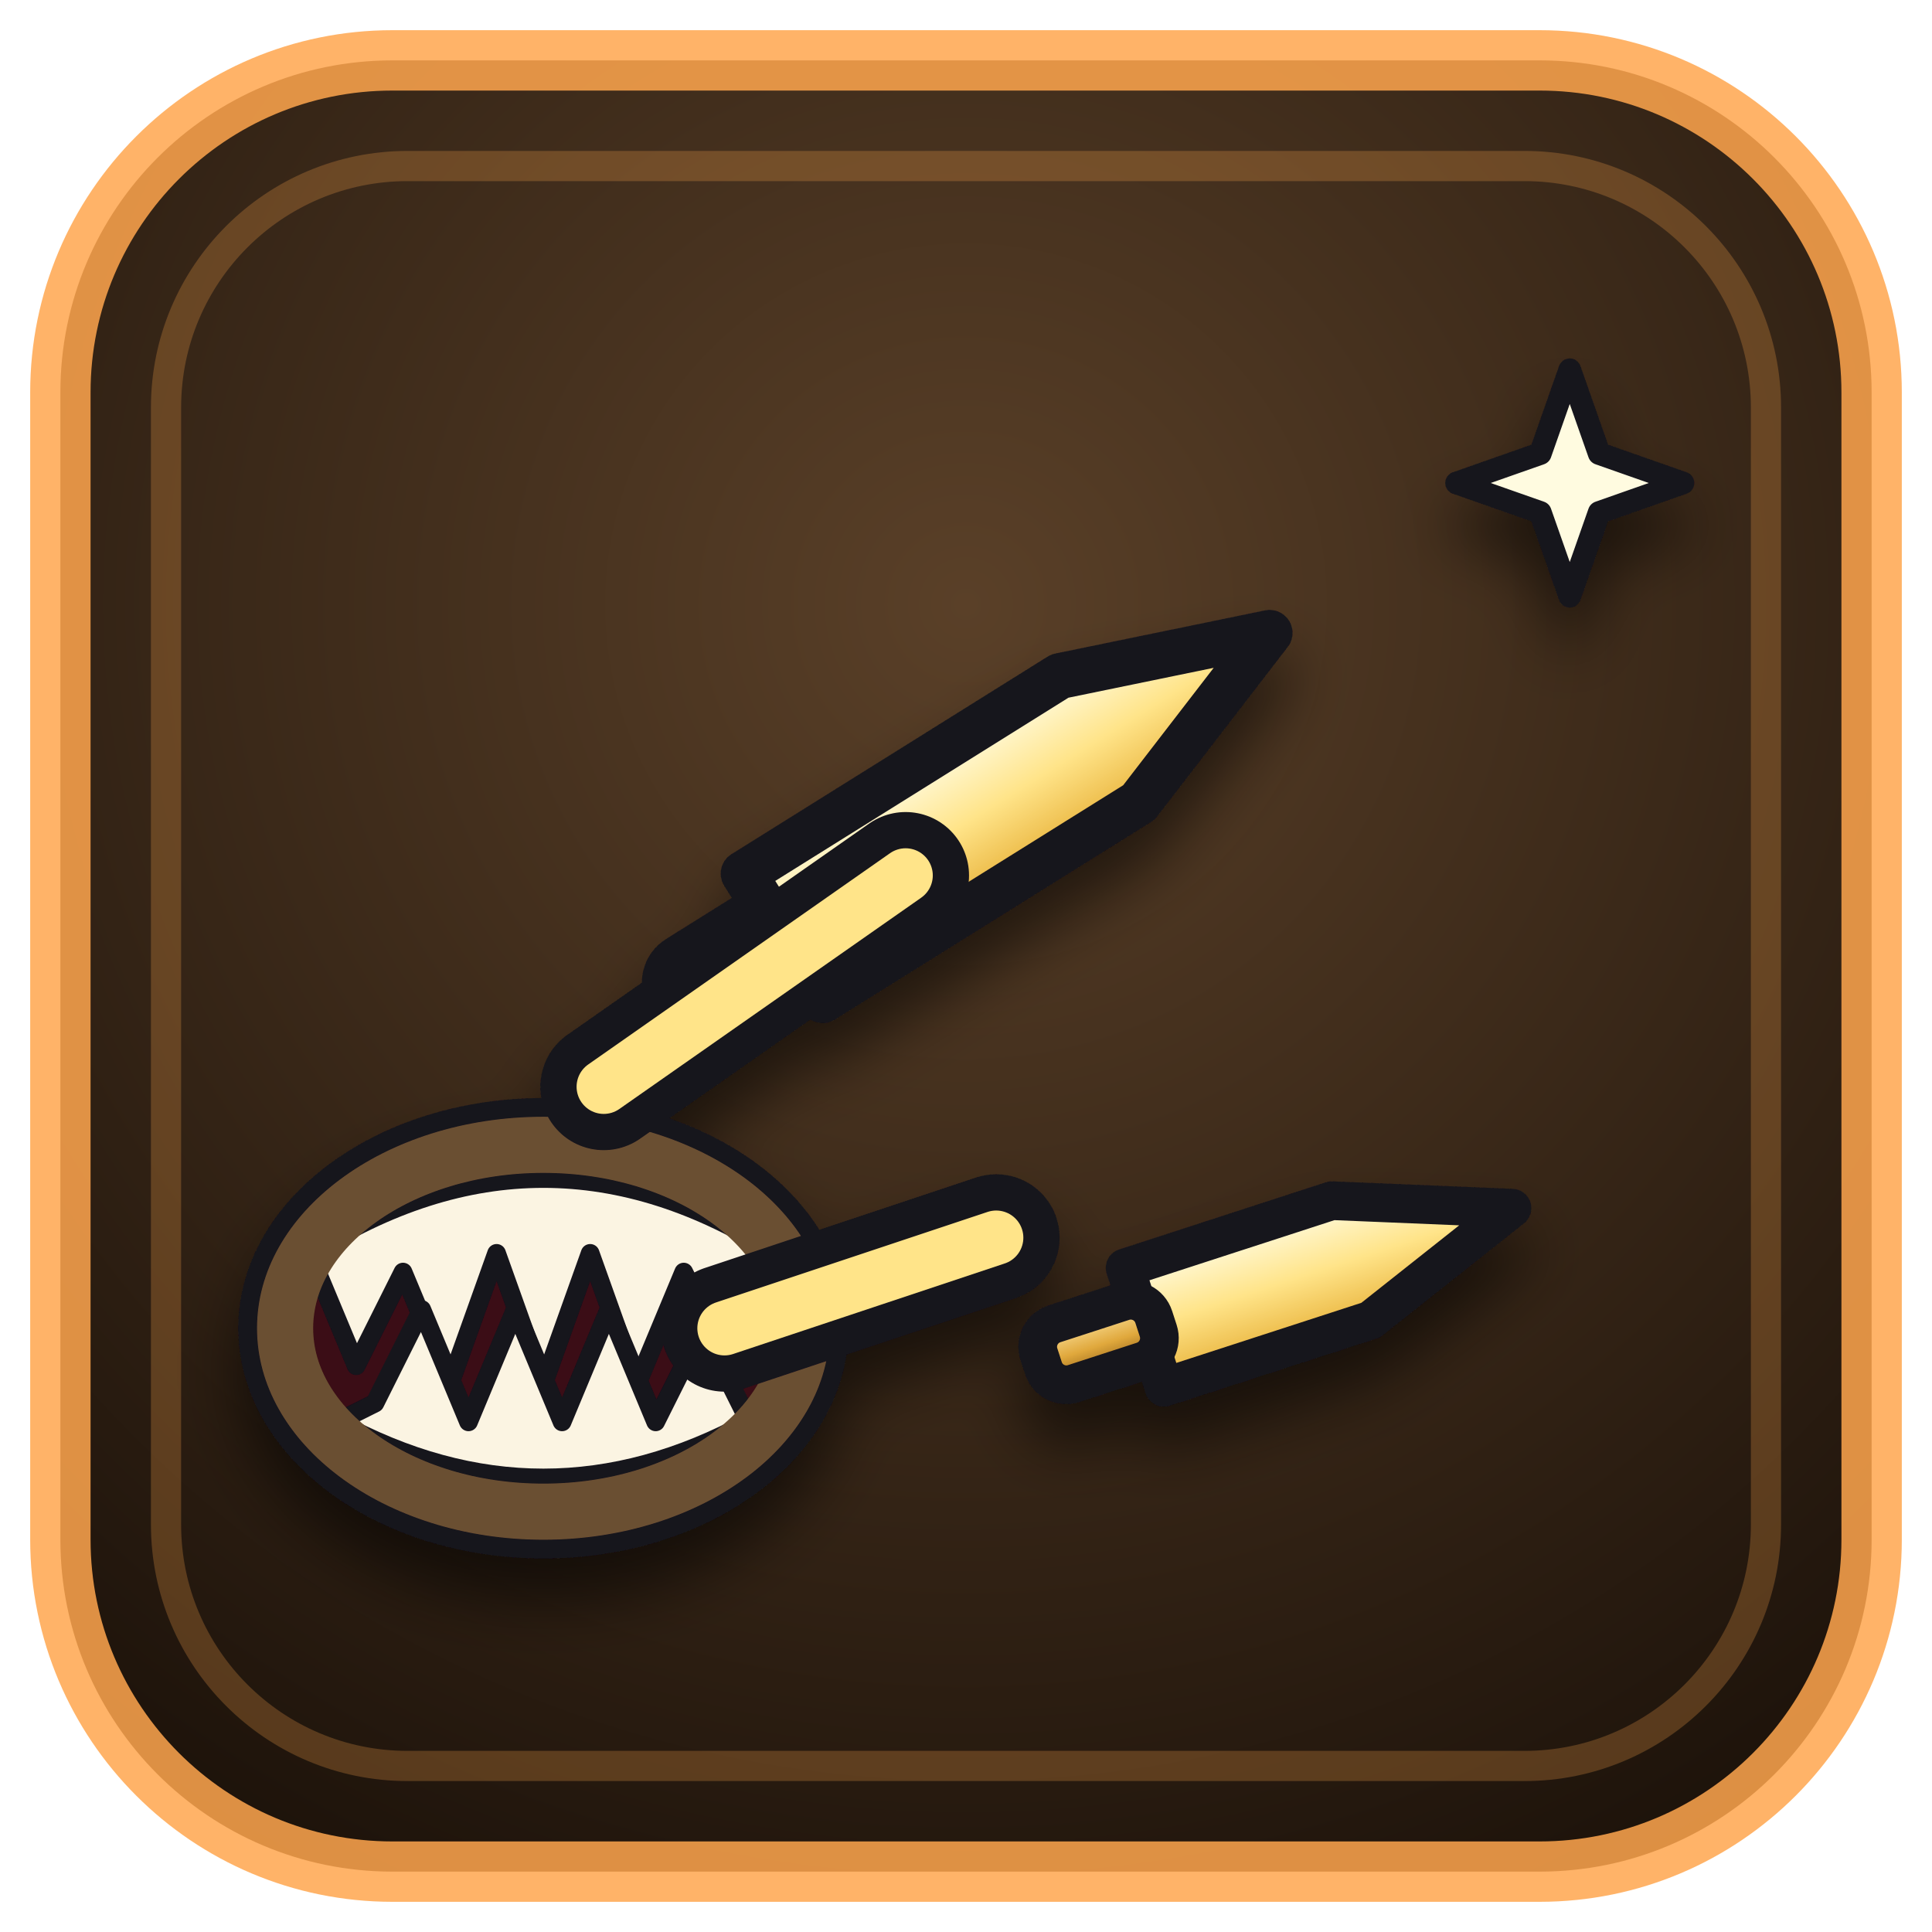
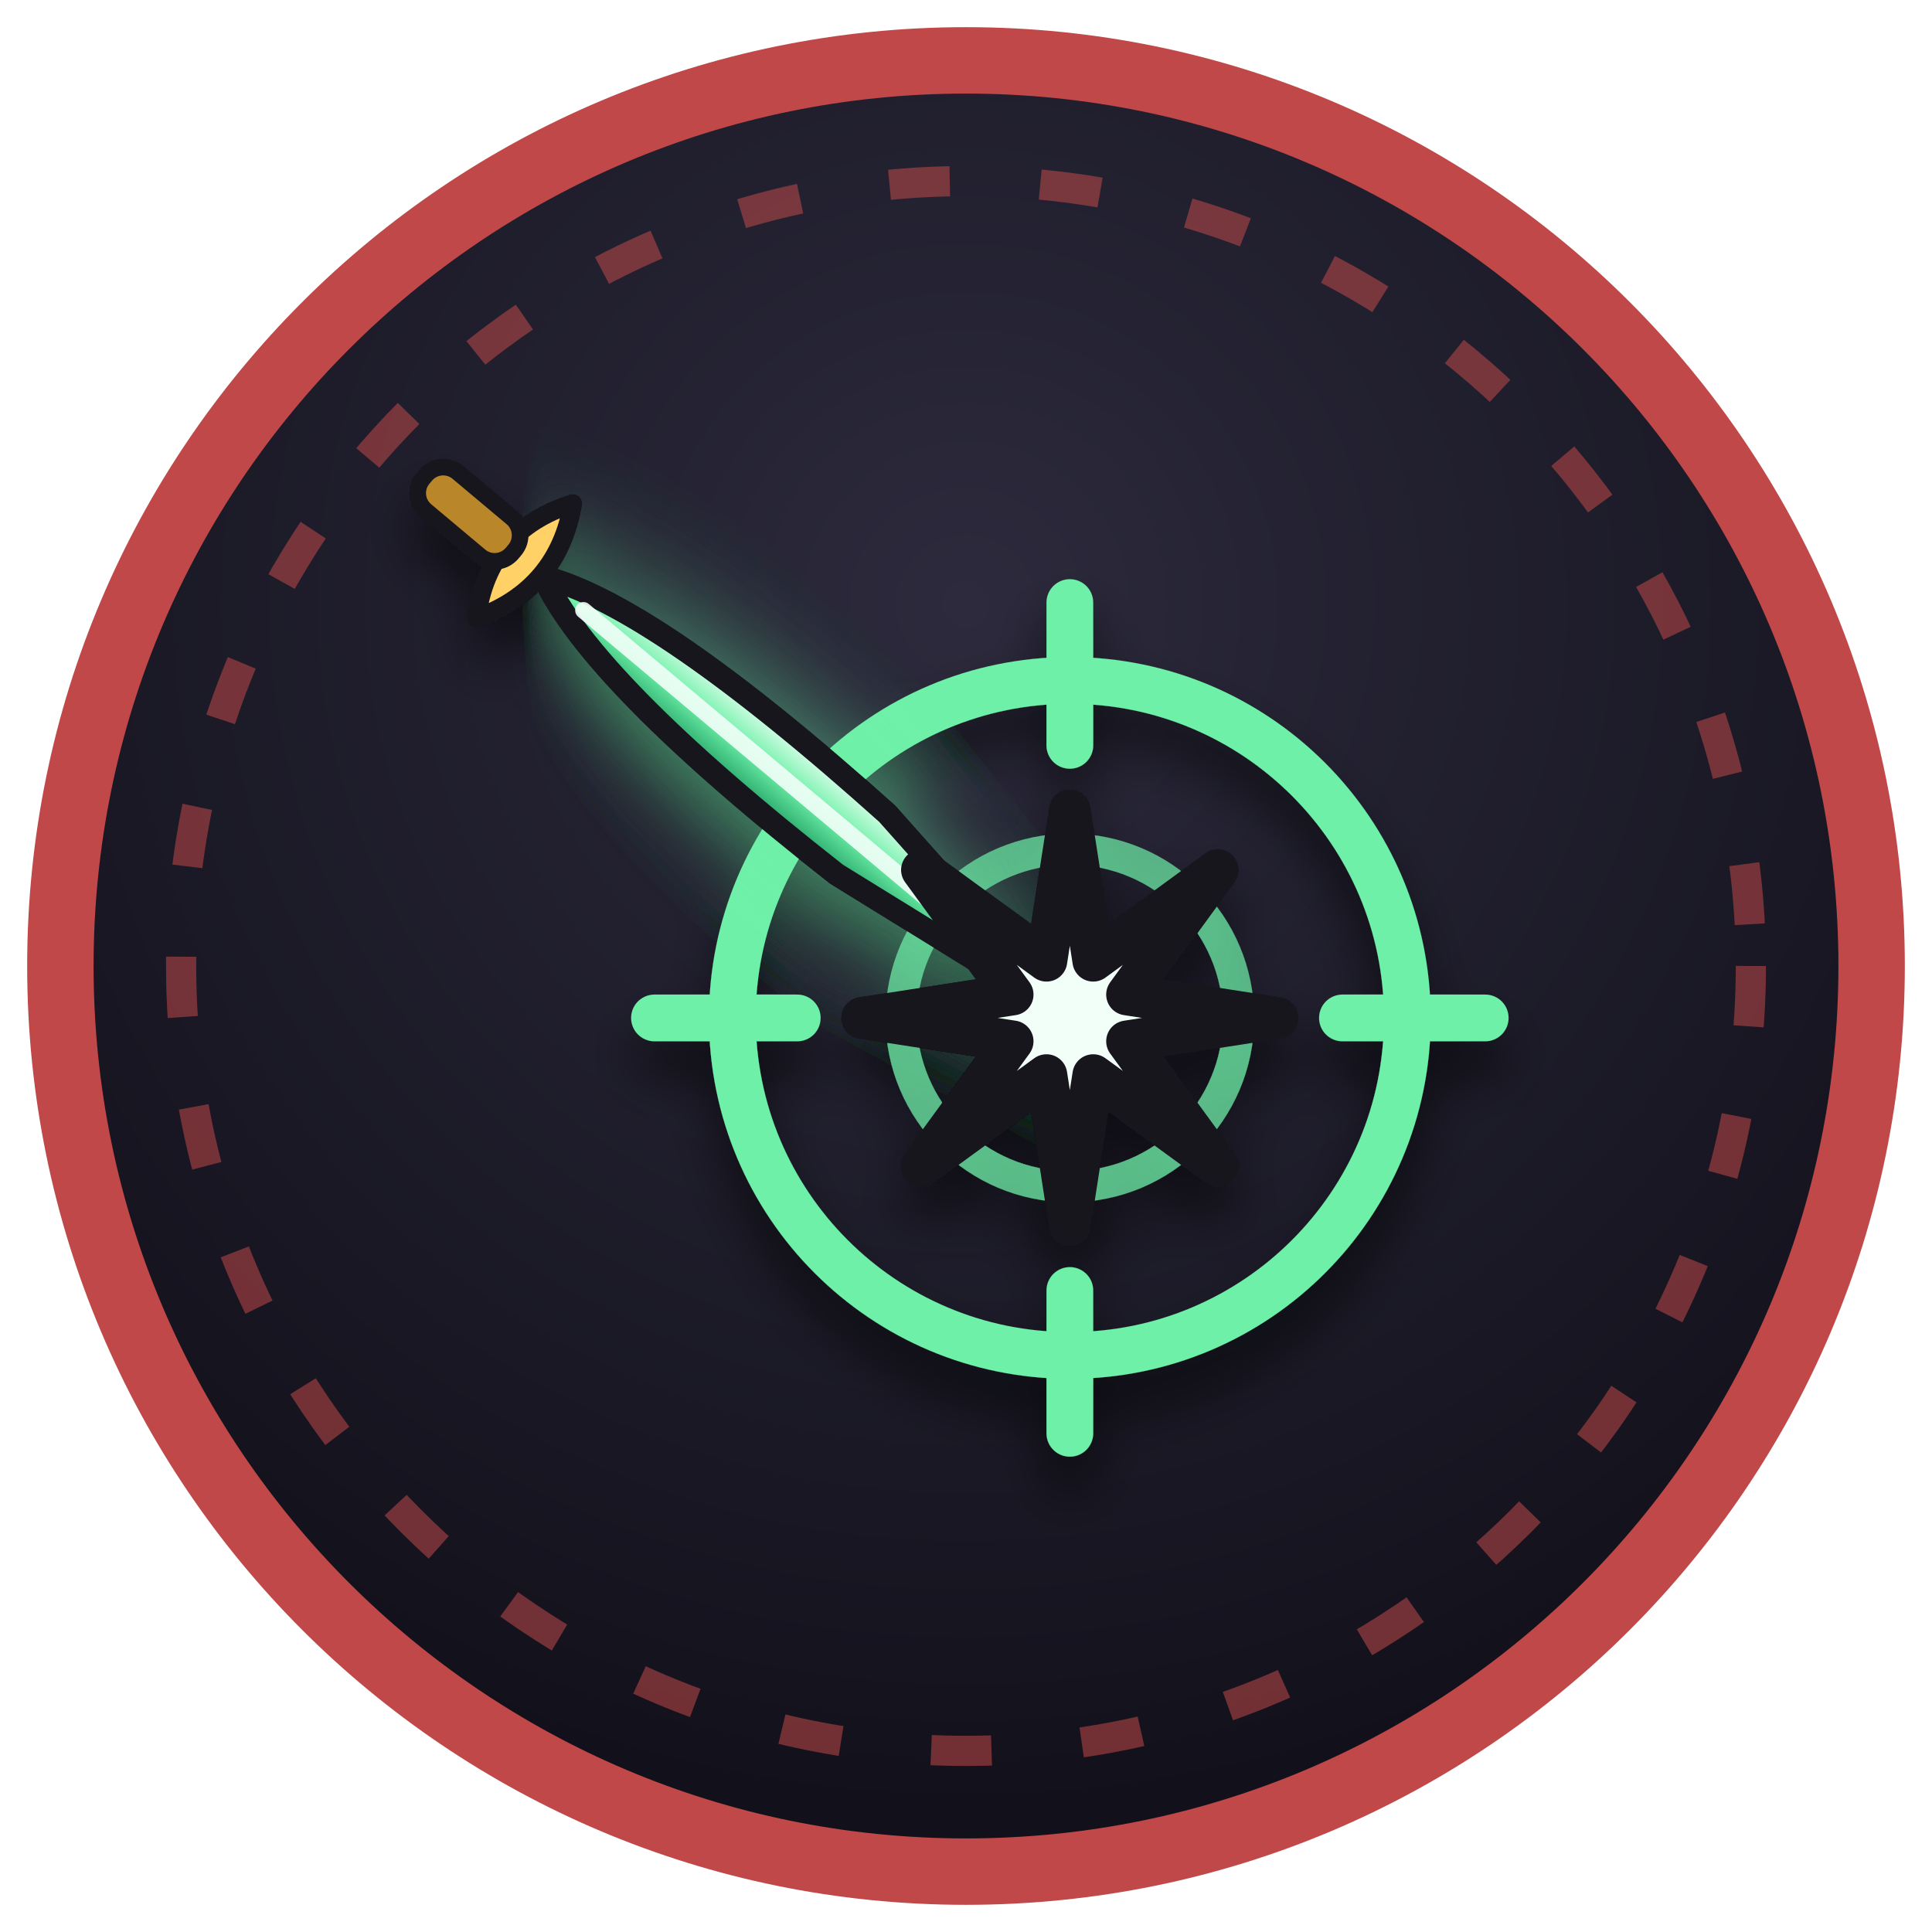
<svg xmlns="http://www.w3.org/2000/svg" viewBox="0 0 64 64" width="128" height="128">
  <defs>
    <linearGradient id="steel" x1="0" y1="0" x2="1" y2="1">
      <stop offset="0" stop-color="#f4f7fc" />
      <stop offset=".5" stop-color="#aab4c7" />
      <stop offset="1" stop-color="#5d6780" />
    </linearGradient>
    <linearGradient id="iron" x1="0" y1="0" x2="1" y2="1">
      <stop offset="0" stop-color="#9aa3b5" />
      <stop offset="1" stop-color="#454d61" />
    </linearGradient>
    <linearGradient id="gold" x1="0" y1="0" x2="0" y2="1">
      <stop offset="0" stop-color="#ffe9a8" />
      <stop offset=".55" stop-color="#e0a83c" />
      <stop offset="1" stop-color="#8a5a14" />
    </linearGradient>
    <linearGradient id="fire" x1="0" y1="0" x2="0" y2="1">
      <stop offset="0" stop-color="#e8391c" />
      <stop offset=".55" stop-color="#ff9a2e" />
      <stop offset="1" stop-color="#ffe680" />
    </linearGradient>
    <radialGradient id="fireR" cx=".45" cy=".45" r=".6">
      <stop offset="0" stop-color="#fff6c2" />
      <stop offset=".45" stop-color="#ffb43d" />
      <stop offset="1" stop-color="#d9361a" />
    </radialGradient>
    <linearGradient id="bolt" x1="0" y1="0" x2="1" y2="1">
      <stop offset="0" stop-color="#ffffff" />
      <stop offset=".5" stop-color="#a6ecff" />
      <stop offset="1" stop-color="#3fa2f0" />
    </linearGradient>
    <linearGradient id="blood" x1="0" y1="0" x2="0" y2="1">
      <stop offset="0" stop-color="#ff6060" />
      <stop offset="1" stop-color="#9a0f1c" />
    </linearGradient>
    <linearGradient id="poison" x1="0" y1="0" x2="0" y2="1">
      <stop offset="0" stop-color="#d6ff86" />
      <stop offset="1" stop-color="#4c9a28" />
    </linearGradient>
    <linearGradient id="water" x1="0" y1="0" x2="0" y2="1">
      <stop offset="0" stop-color="#b4f4ff" />
      <stop offset="1" stop-color="#2a86b8" />
    </linearGradient>
    <linearGradient id="ink" x1="0" y1="0" x2="0" y2="1">
      <stop offset="0" stop-color="#9474c4" />
      <stop offset="1" stop-color="#2a1d40" />
    </linearGradient>
    <linearGradient id="wood" x1="0" y1="0" x2="1" y2="0">
      <stop offset="0" stop-color="#c48e56" />
      <stop offset="1" stop-color="#6b4422" />
    </linearGradient>
    <linearGradient id="leaf" x1="0" y1="0" x2="1" y2="1">
      <stop offset="0" stop-color="#c4f58a" />
      <stop offset="1" stop-color="#3a8a38" />
    </linearGradient>
    <linearGradient id="hex" x1="0" y1="0" x2="0" y2="1">
      <stop offset="0" stop-color="#e09aff" />
      <stop offset="1" stop-color="#5a1f7a" />
    </linearGradient>
    <linearGradient id="bone" x1="0" y1="0" x2="0" y2="1">
      <stop offset="0" stop-color="#fbf4e2" />
      <stop offset="1" stop-color="#b8a684" />
    </linearGradient>
    <linearGradient id="heal" x1="0" y1="0" x2="0" y2="1">
      <stop offset="0" stop-color="#d4ffb0" />
      <stop offset="1" stop-color="#3fae4f" />
    </linearGradient>
    <linearGradient id="mana" x1="0" y1="0" x2="0" y2="1">
      <stop offset="0" stop-color="#bfe6ff" />
      <stop offset="1" stop-color="#2f6fd0" />
    </linearGradient>
    <linearGradient id="clay" x1="0" y1="0" x2="1" y2="1">
      <stop offset="0" stop-color="#d98a5a" />
      <stop offset="1" stop-color="#7a3a1e" />
    </linearGradient>
    <linearGradient id="hide" x1="0" y1="0" x2="0" y2="1">
      <stop offset="0" stop-color="#7a604a" />
      <stop offset="1" stop-color="#3e2e22" />
    </linearGradient>
    <linearGradient id="demon" x1="0" y1="0" x2="0" y2="1">
      <stop offset="0" stop-color="#c84a4a" />
      <stop offset="1" stop-color="#5a1418" />
    </linearGradient>
    <radialGradient id="holy" cx=".5" cy=".5" r=".5">
      <stop offset="0" stop-color="#fffbe6" />
      <stop offset=".5" stop-color="#ffe08a" stop-opacity=".8" />
      <stop offset="1" stop-color="#ffd060" stop-opacity="0" />
    </radialGradient>
    <radialGradient id="pearl" cx=".38" cy=".35" r=".7">
      <stop offset="0" stop-color="#ffffff" />
      <stop offset=".6" stop-color="#f2e6f0" />
      <stop offset="1" stop-color="#b8a8c4" />
    </radialGradient>
    <linearGradient id="grave" x1="0" y1="0" x2="0" y2="1">
      <stop offset="0" stop-color="#dcffe6" />
      <stop offset="1" stop-color="#4f8a60" />
    </linearGradient>
    <radialGradient id="graveR" cx=".5" cy=".5" r=".5">
      <stop offset="0" stop-color="#eafff0" />
      <stop offset=".5" stop-color="#9fe8b4" stop-opacity=".75" />
      <stop offset="1" stop-color="#6fcf8a" stop-opacity="0" />
    </radialGradient>
    <linearGradient id="shroud" x1="0" y1="0" x2="0" y2="1">
      <stop offset="0" stop-color="#8a9a8c" />
      <stop offset="1" stop-color="#2e3a30" />
    </linearGradient>
    <linearGradient id="gravity" x1="0" y1="0" x2="0" y2="1">
      <stop offset="0" stop-color="#9da6e0" />
      <stop offset="1" stop-color="#3a3870" />
    </linearGradient>
    <radialGradient id="gravR" cx=".5" cy=".4" r=".6">
      <stop offset="0" stop-color="#d0d4ff" />
      <stop offset=".5" stop-color="#6b74c8" />
      <stop offset="1" stop-color="#2a2440" />
    </radialGradient>
    <linearGradient id="lightG" x1="0" y1="0" x2="0" y2="1">
      <stop offset="0" stop-color="#fff8d0" />
      <stop offset=".5" stop-color="#e8d26a" />
      <stop offset="1" stop-color="#a88a20" />
    </linearGradient>
    <linearGradient id="blade" x1="0" y1="0" x2="0" y2="1">
      <stop offset="0" stop-color="#fffbe0" />
      <stop offset=".5" stop-color="#ffe489" />
      <stop offset="1" stop-color="#e8b23a" />
    </linearGradient>
    <radialGradient id="lightR" cx=".45" cy=".35" r=".6">
      <stop offset="0" stop-color="#fffef0" />
      <stop offset=".4" stop-color="#ffe680" />
      <stop offset="1" stop-color="#c8a030" stop-opacity="0" />
    </radialGradient>
    <linearGradient id="sound" x1="0" y1="0" x2="0" y2="1">
      <stop offset="0" stop-color="#a8eef4" />
      <stop offset="1" stop-color="#2a7a8a" />
    </linearGradient>
    <linearGradient id="void" x1="0" y1="0" x2="0" y2="1">
      <stop offset="0" stop-color="#c89eff" />
      <stop offset="1" stop-color="#3a1a5c" />
    </linearGradient>
    <radialGradient id="voidR" cx=".5" cy=".5" r=".55">
      <stop offset="0" stop-color="#15121d" />
      <stop offset=".5" stop-color="#5a2e8a" />
      <stop offset="1" stop-color="#c89eff" stop-opacity="0" />
    </radialGradient>
    <linearGradient id="cosmic" x1="0" y1="0" x2="1" y2="1">
      <stop offset="0" stop-color="#d0d4ff" />
      <stop offset=".5" stop-color="#8a7ec8" />
      <stop offset="1" stop-color="#3a2860" />
    </linearGradient>
    <filter id="blur" x="-50%" y="-50%" width="200%" height="200%">
      <feGaussianBlur stdDeviation="2.2" />
    </filter>
    <filter id="ds" x="-20%" y="-20%" width="140%" height="140%">
      <feDropShadow dx="0" dy="1.4" stdDeviation="1" flood-color="#000" flood-opacity=".55" />
    </filter>
    <radialGradient id="bg" cx=".5" cy=".3" r=".85">
-       <stop offset="0" stop-color="#5a4028" />
-       <stop offset="1" stop-color="#180f08" />
+       <stop offset="0" stop-color="#2c2a3c" />
+       <stop offset="1" stop-color="#0b0a12" />
    </radialGradient>
  </defs>
-   <rect x="2" y="2" width="60" height="60" rx="11" fill="url(#bg)" />
-   <rect x="5.5" y="5.5" width="53" height="53" rx="8" fill="none" stroke="#ffa64d" stroke-width="1" opacity="0.25" />
-   <g filter="url(#ds)" stroke="#15121d" stroke-width="1.6" stroke-linejoin="round" stroke-linecap="round">
-     <g transform="translate(18 44) scale(0.62)">
-       <ellipse rx="14" ry="10" fill="#3a0e14" />
-       <path d="M-12.5 -4 Q0 -12 12.5 -4 L10 2 L7.5 -3 L5 3 L2.5 -4 L0 3 L-2.5 -4 L-5 3 L-7.5 -3 L-10 2 Z" fill="#fbf4e2" stroke-width="1" />
-       <path d="M-11 5 Q0 11 11 5 L8.5 0 L6 5 L3.5 -1 L1 5 L-1.5 -1 L-4 5 L-6.5 -1 L-9 4 Z" fill="#fbf4e2" stroke-width="1" />
-       <ellipse rx="14" ry="10" fill="none" stroke="#6b4f32" stroke-width="3.4" />
-       <ellipse rx="15.8" ry="11.8" fill="none" stroke-width="1" />
+   <circle cx="32" cy="32" r="30" fill="url(#bg)" />
+   <circle cx="32" cy="32" r="26" fill="none" stroke="#c04848" stroke-width="1" stroke-dasharray="2 3" opacity=".55" />
+   <g filter="url(#ds)" stroke="#15121d" stroke-width="1.6" stroke-linejoin="round" stroke-linecap="round" transform="translate(32 32) scale(.86) translate(-32 -32)">
+     <defs>
+       <linearGradient id="rvB" x1="0" y1="0" x2="0" y2="1">
+         <stop offset="0" stop-color="#eafff2" />
+         <stop offset=".5" stop-color="#6ef0a8" />
+         <stop offset="1" stop-color="#1f9e62" />
+       </linearGradient>
+     </defs>
+     <circle cx="36" cy="34" r="13" fill="none" stroke="#6ef0a8" stroke-width="1.8" />
+     <path d="M20 34 L25.5 34 M46.5 34 L52 34 M36 18 L36 23.5 M36 44.5 L36 50" stroke="#6ef0a8" stroke-width="1.8" />
+     <circle cx="36" cy="34" r="1.2" fill="#6ef0a8" stroke="none" />
+     <circle cx="36" cy="34" r="6.5" fill="none" stroke="#6ef0a8" stroke-width="1.2" opacity=".7" />
+     <g transform="translate(23.7 23.7) rotate(40) scale(0.8)">
+       <g transform="translate(-9 0)">
+         <path d="M-5 0 Q1 -3.6 16 -2.8 L30 0 L16 2.8 Q1 3.6 -5 0 Z" fill="#6ef0a8" opacity=".45" filter="url(#blur)" stroke="none" />
+         <path d="M-4 0 Q1 -2.4 16 -1.9 L29 0 L16 1.9 Q1 2.4 -4 0 Z" fill="url(#rvB)" stroke-width="1.1" />
+         <path d="M-1.5 0 L25 0" stroke="#f2fff8" stroke-width=".8" opacity=".9" />
+         <path d="M-5.2 -3.6 Q-3.1 0 -5.2 3.6 Q-7.5 0 -5.2 -3.6 Z" fill="#ffd166" stroke-width=".9" />
+         <rect x="-11.5" y="-1.2" width="5.6" height="2.4" rx="1.1" fill="#b9872a" stroke-width=".8" />
+       </g>
    </g>
-     <g transform="translate(34 26) rotate(-32) scale(0.95)">
-       <path d="M-10.0 -2.6 L3.0 -2.6 L10.0 0 L3.0 2.6 L-10.0 2.6 Z" fill="url(#blade)" />
-       <rect x="-14.5" y="-1.3" width="5" height="2.6" rx="1" fill="url(#gold)" />
-     </g>
-     <g transform="translate(44 42) rotate(-18) scale(0.8)">
-       <path d="M-8.0 -2.6 L1.0 -2.6 L8.0 0 L1.0 2.6 L-8.0 2.6 Z" fill="url(#blade)" />
-       <rect x="-12.5" y="-1.3" width="5" height="2.6" rx="1" fill="url(#gold)" />
-     </g>
-     <path d="M20 36 l10 -7 M24 44 l9 -3" fill="none" stroke="#15121d" stroke-width="4.2" />
-     <path d="M20 36 l10 -7 M24 44 l9 -3" fill="none" stroke="#ffe489" stroke-width="1.8" />
-     <g transform="translate(52 16) scale(0.75)">
-       <path d="M0 -5 L1.3 -1.3 L5 0 L1.3 1.3 L0 5 L-1.3 1.3 L-5 0 L-1.3 -1.3 Z" fill="#fffbe0" stroke-width="1" />
-     </g>
+     <polygon points="36.0,26.0 36.9,31.8 41.7,28.3 38.2,33.1 44.0,34.0 38.2,34.9 41.7,39.7 36.9,36.2 36.0,42.0 35.1,36.2 30.3,39.7 33.8,34.9 28.0,34.0 33.8,33.1 30.3,28.3 35.1,31.8" fill="#f2fff8" />
  </g>
-   <rect x="2" y="2" width="60" height="60" rx="11" fill="none" stroke="#ffa64d" stroke-width="2" opacity="0.85" />
+   <circle cx="32" cy="32" r="30" fill="none" stroke="#c04848" stroke-width="2.2" />
</svg>
